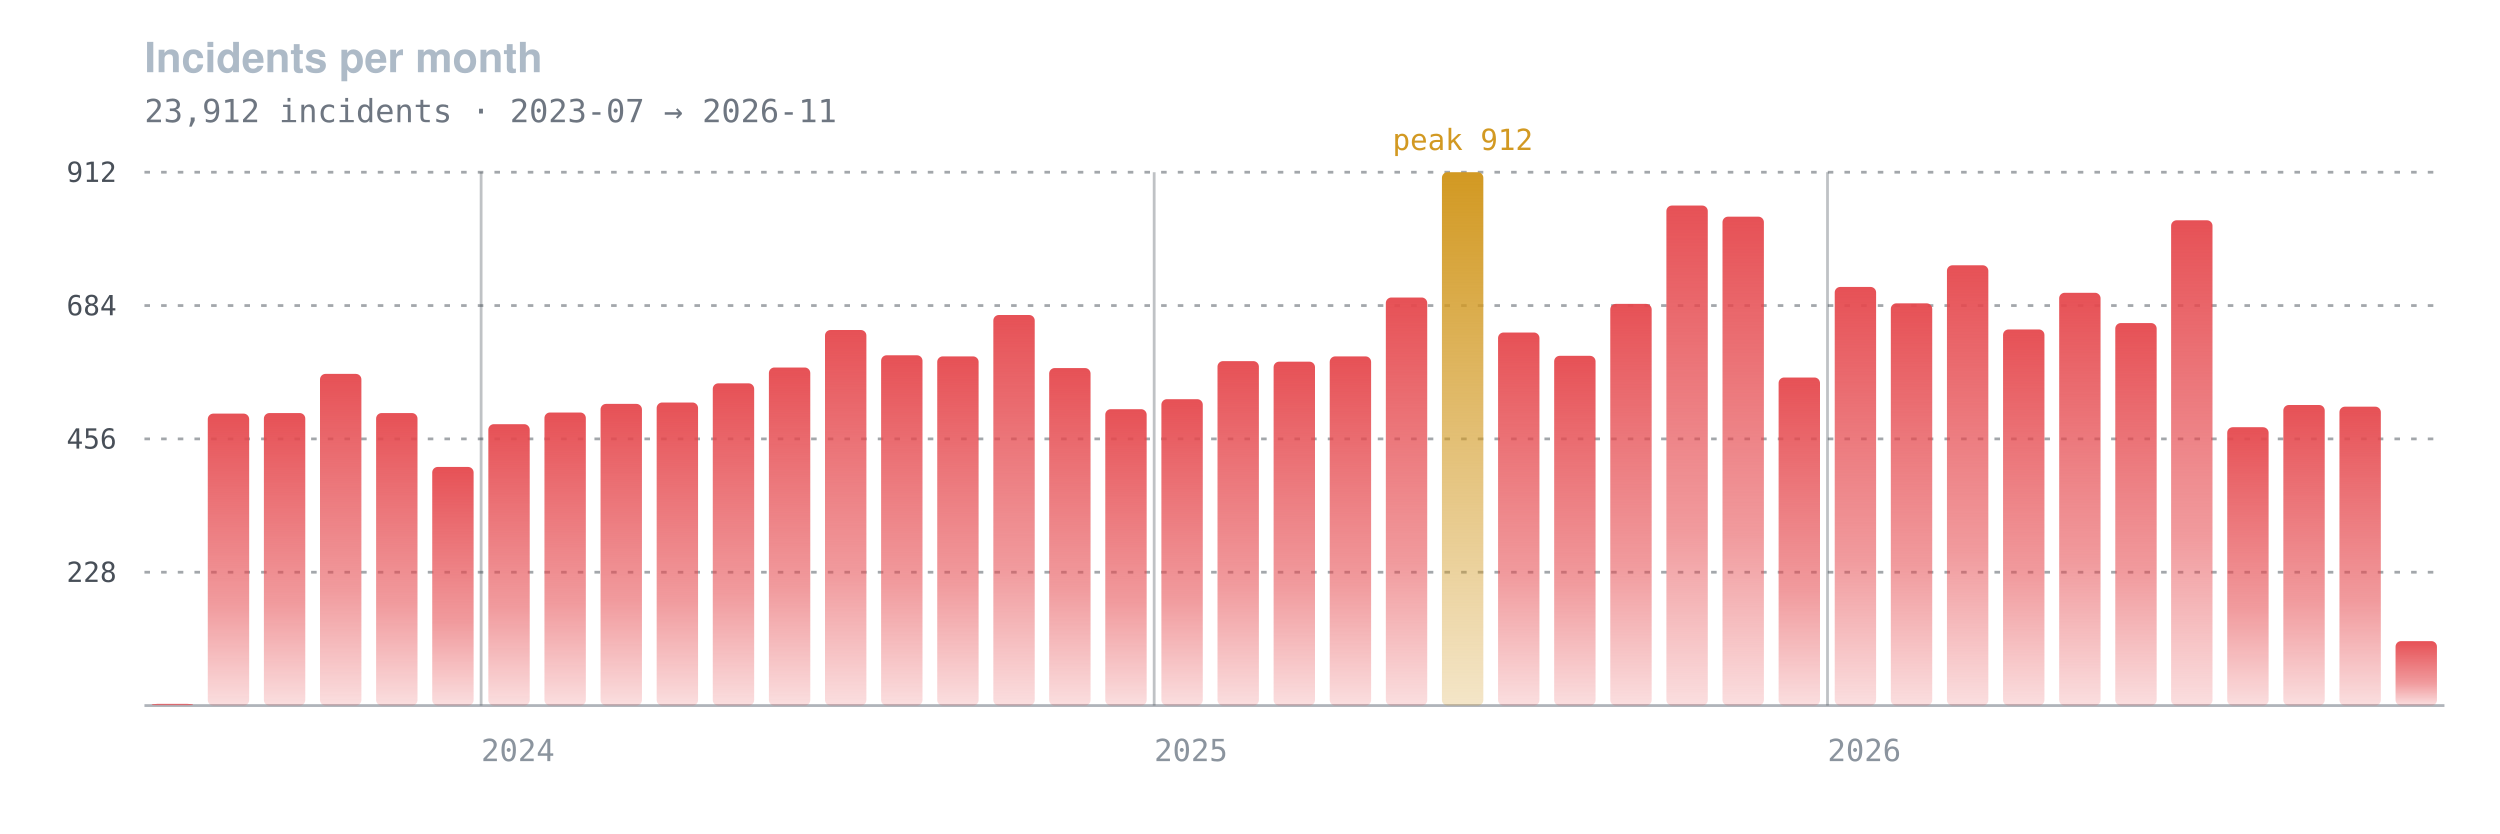
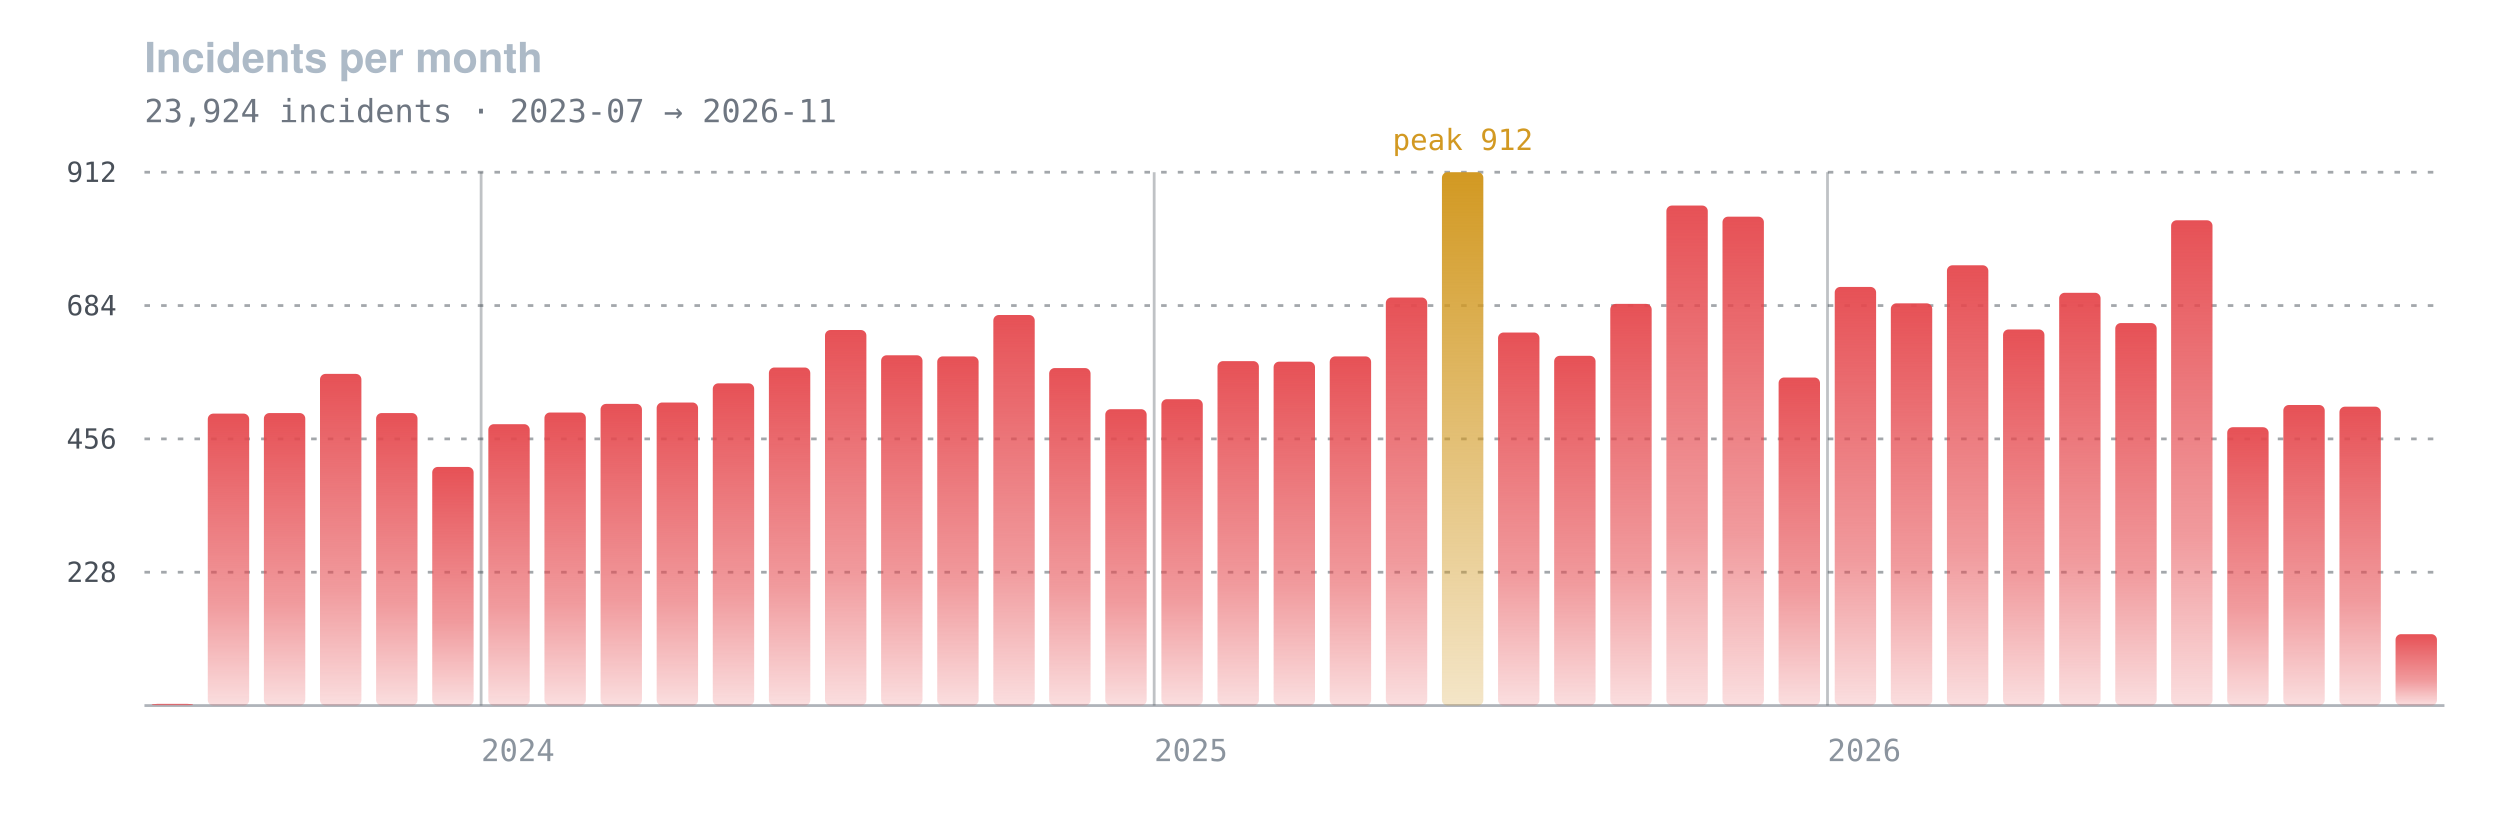
<svg xmlns="http://www.w3.org/2000/svg" viewBox="0 0 900 300" width="900" height="300" role="img">
  <defs>
    <linearGradient id="bg" x1="0" y1="0" x2="0" y2="1">
      <stop offset="0%" stop-color="#e5484d" stop-opacity="0.95" />
      <stop offset="65%" stop-color="#e5484d" stop-opacity="0.55" />
      <stop offset="100%" stop-color="#e5484d" stop-opacity="0.18" />
    </linearGradient>
    <linearGradient id="pk" x1="0" y1="0" x2="0" y2="1">
      <stop offset="0%" stop-color="#d29922" stop-opacity="1" />
      <stop offset="100%" stop-color="#d29922" stop-opacity="0.25" />
    </linearGradient>
  </defs>
  <text x="52" y="26" fill="#adbac7" font-size="15" font-family="-apple-system,BlinkMacSystemFont,Segoe UI,Helvetica,Arial,sans-serif" font-weight="600">Incidents per month</text>
-   <text x="52" y="44" fill="#6e7681" font-size="11.5" font-family="ui-monospace,SFMono-Regular,Menlo,Consolas,monospace">23,912 incidents · 2023-07 → 2026-11</text>
+   <text x="52" y="44" fill="#6e7681" font-size="11.5" font-family="ui-monospace,SFMono-Regular,Menlo,Consolas,monospace">23,924 incidents · 2023-07 → 2026-11</text>
  <line x1="52" y1="206.0" x2="880" y2="206.0" stroke="#484f58" stroke-width="1" stroke-dasharray="2 4" opacity="0.5" />
  <text x="42" y="209.5" fill="#484f58" font-size="10" font-family="ui-monospace,SFMono-Regular,Menlo,Consolas,monospace" text-anchor="end">228</text>
  <line x1="52" y1="158.0" x2="880" y2="158.0" stroke="#484f58" stroke-width="1" stroke-dasharray="2 4" opacity="0.5" />
  <text x="42" y="161.5" fill="#484f58" font-size="10" font-family="ui-monospace,SFMono-Regular,Menlo,Consolas,monospace" text-anchor="end">456</text>
  <line x1="52" y1="110.0" x2="880" y2="110.0" stroke="#484f58" stroke-width="1" stroke-dasharray="2 4" opacity="0.5" />
  <text x="42" y="113.5" fill="#484f58" font-size="10" font-family="ui-monospace,SFMono-Regular,Menlo,Consolas,monospace" text-anchor="end">684</text>
  <line x1="52" y1="62.0" x2="880" y2="62.0" stroke="#484f58" stroke-width="1" stroke-dasharray="2 4" opacity="0.5" />
  <text x="42" y="65.5" fill="#484f58" font-size="10" font-family="ui-monospace,SFMono-Regular,Menlo,Consolas,monospace" text-anchor="end">912</text>
  <line x1="52" y1="254" x2="880" y2="254" stroke="#6e7681" stroke-width="1" opacity="0.55" />
  <rect x="54.6" y="253.4" width="14.9" height="0.6" rx="2" fill="url(#bg)" />
  <rect x="74.8" y="148.9" width="14.9" height="105.1" rx="2" fill="url(#bg)" />
  <rect x="95.0" y="148.7" width="14.9" height="105.3" rx="2" fill="url(#bg)" />
  <rect x="115.2" y="134.6" width="14.9" height="119.4" rx="2" fill="url(#bg)" />
  <rect x="135.4" y="148.7" width="14.9" height="105.3" rx="2" fill="url(#bg)" />
  <rect x="155.6" y="168.1" width="14.9" height="85.9" rx="2" fill="url(#bg)" />
  <rect x="175.8" y="152.7" width="14.9" height="101.3" rx="2" fill="url(#bg)" />
  <line x1="173.2" y1="62" x2="173.2" y2="254" stroke="#484f58" stroke-width="1" opacity="0.35" />
  <text x="173.2" y="274" fill="#8b949e" font-size="11" font-family="ui-monospace,SFMono-Regular,Menlo,Consolas,monospace">2024</text>
  <rect x="196.0" y="148.5" width="14.9" height="105.5" rx="2" fill="url(#bg)" />
  <rect x="216.2" y="145.4" width="14.9" height="108.6" rx="2" fill="url(#bg)" />
  <rect x="236.4" y="144.9" width="14.9" height="109.1" rx="2" fill="url(#bg)" />
  <rect x="256.6" y="138.0" width="14.9" height="116.0" rx="2" fill="url(#bg)" />
  <rect x="276.8" y="132.3" width="14.9" height="121.7" rx="2" fill="url(#bg)" />
  <rect x="297.0" y="118.8" width="14.9" height="135.2" rx="2" fill="url(#bg)" />
  <rect x="317.2" y="127.9" width="14.9" height="126.1" rx="2" fill="url(#bg)" />
  <rect x="337.4" y="128.3" width="14.9" height="125.7" rx="2" fill="url(#bg)" />
  <rect x="357.6" y="113.4" width="14.9" height="140.6" rx="2" fill="url(#bg)" />
  <rect x="377.7" y="132.5" width="14.9" height="121.5" rx="2" fill="url(#bg)" />
  <rect x="397.9" y="147.3" width="14.9" height="106.7" rx="2" fill="url(#bg)" />
  <rect x="418.1" y="143.7" width="14.9" height="110.3" rx="2" fill="url(#bg)" />
  <line x1="415.5" y1="62" x2="415.5" y2="254" stroke="#484f58" stroke-width="1" opacity="0.35" />
  <text x="415.5" y="274" fill="#8b949e" font-size="11" font-family="ui-monospace,SFMono-Regular,Menlo,Consolas,monospace">2025</text>
  <rect x="438.3" y="130.0" width="14.9" height="124.0" rx="2" fill="url(#bg)" />
  <rect x="458.5" y="130.2" width="14.9" height="123.8" rx="2" fill="url(#bg)" />
  <rect x="478.7" y="128.3" width="14.9" height="125.7" rx="2" fill="url(#bg)" />
  <rect x="498.9" y="107.1" width="14.9" height="146.9" rx="2" fill="url(#bg)" />
  <rect x="519.1" y="62.0" width="14.9" height="192.0" rx="2" fill="url(#pk)" />
  <rect x="539.3" y="119.7" width="14.9" height="134.3" rx="2" fill="url(#bg)" />
  <rect x="559.5" y="128.1" width="14.9" height="125.9" rx="2" fill="url(#bg)" />
  <rect x="579.7" y="109.4" width="14.9" height="144.6" rx="2" fill="url(#bg)" />
  <rect x="599.9" y="74.0" width="14.9" height="180.0" rx="2" fill="url(#bg)" />
  <rect x="620.1" y="78.0" width="14.9" height="176.0" rx="2" fill="url(#bg)" />
  <rect x="640.3" y="135.9" width="14.9" height="118.1" rx="2" fill="url(#bg)" />
  <rect x="660.5" y="103.3" width="14.9" height="150.7" rx="2" fill="url(#bg)" />
  <line x1="657.9" y1="62" x2="657.9" y2="254" stroke="#484f58" stroke-width="1" opacity="0.35" />
  <text x="657.9" y="274" fill="#8b949e" font-size="11" font-family="ui-monospace,SFMono-Regular,Menlo,Consolas,monospace">2026</text>
  <rect x="680.7" y="109.2" width="14.9" height="144.8" rx="2" fill="url(#bg)" />
  <rect x="700.9" y="95.5" width="14.9" height="158.5" rx="2" fill="url(#bg)" />
  <rect x="721.1" y="118.6" width="14.9" height="135.4" rx="2" fill="url(#bg)" />
  <rect x="741.3" y="105.4" width="14.9" height="148.6" rx="2" fill="url(#bg)" />
  <rect x="761.5" y="116.3" width="14.9" height="137.7" rx="2" fill="url(#bg)" />
  <rect x="781.6" y="79.3" width="14.9" height="174.7" rx="2" fill="url(#bg)" />
  <rect x="801.8" y="153.8" width="14.9" height="100.2" rx="2" fill="url(#bg)" />
  <rect x="822.0" y="145.8" width="14.9" height="108.2" rx="2" fill="url(#bg)" />
  <rect x="842.2" y="146.4" width="14.9" height="107.6" rx="2" fill="url(#bg)" />
-   <rect x="862.4" y="230.8" width="14.9" height="23.2" rx="2" fill="url(#bg)" />
+   <rect x="862.4" y="228.3" width="14.9" height="25.7" rx="2" fill="url(#bg)" />
  <text x="526.6" y="54.0" fill="#d29922" font-size="10.5" font-family="ui-monospace,SFMono-Regular,Menlo,Consolas,monospace" text-anchor="middle">peak 912</text>
</svg>
